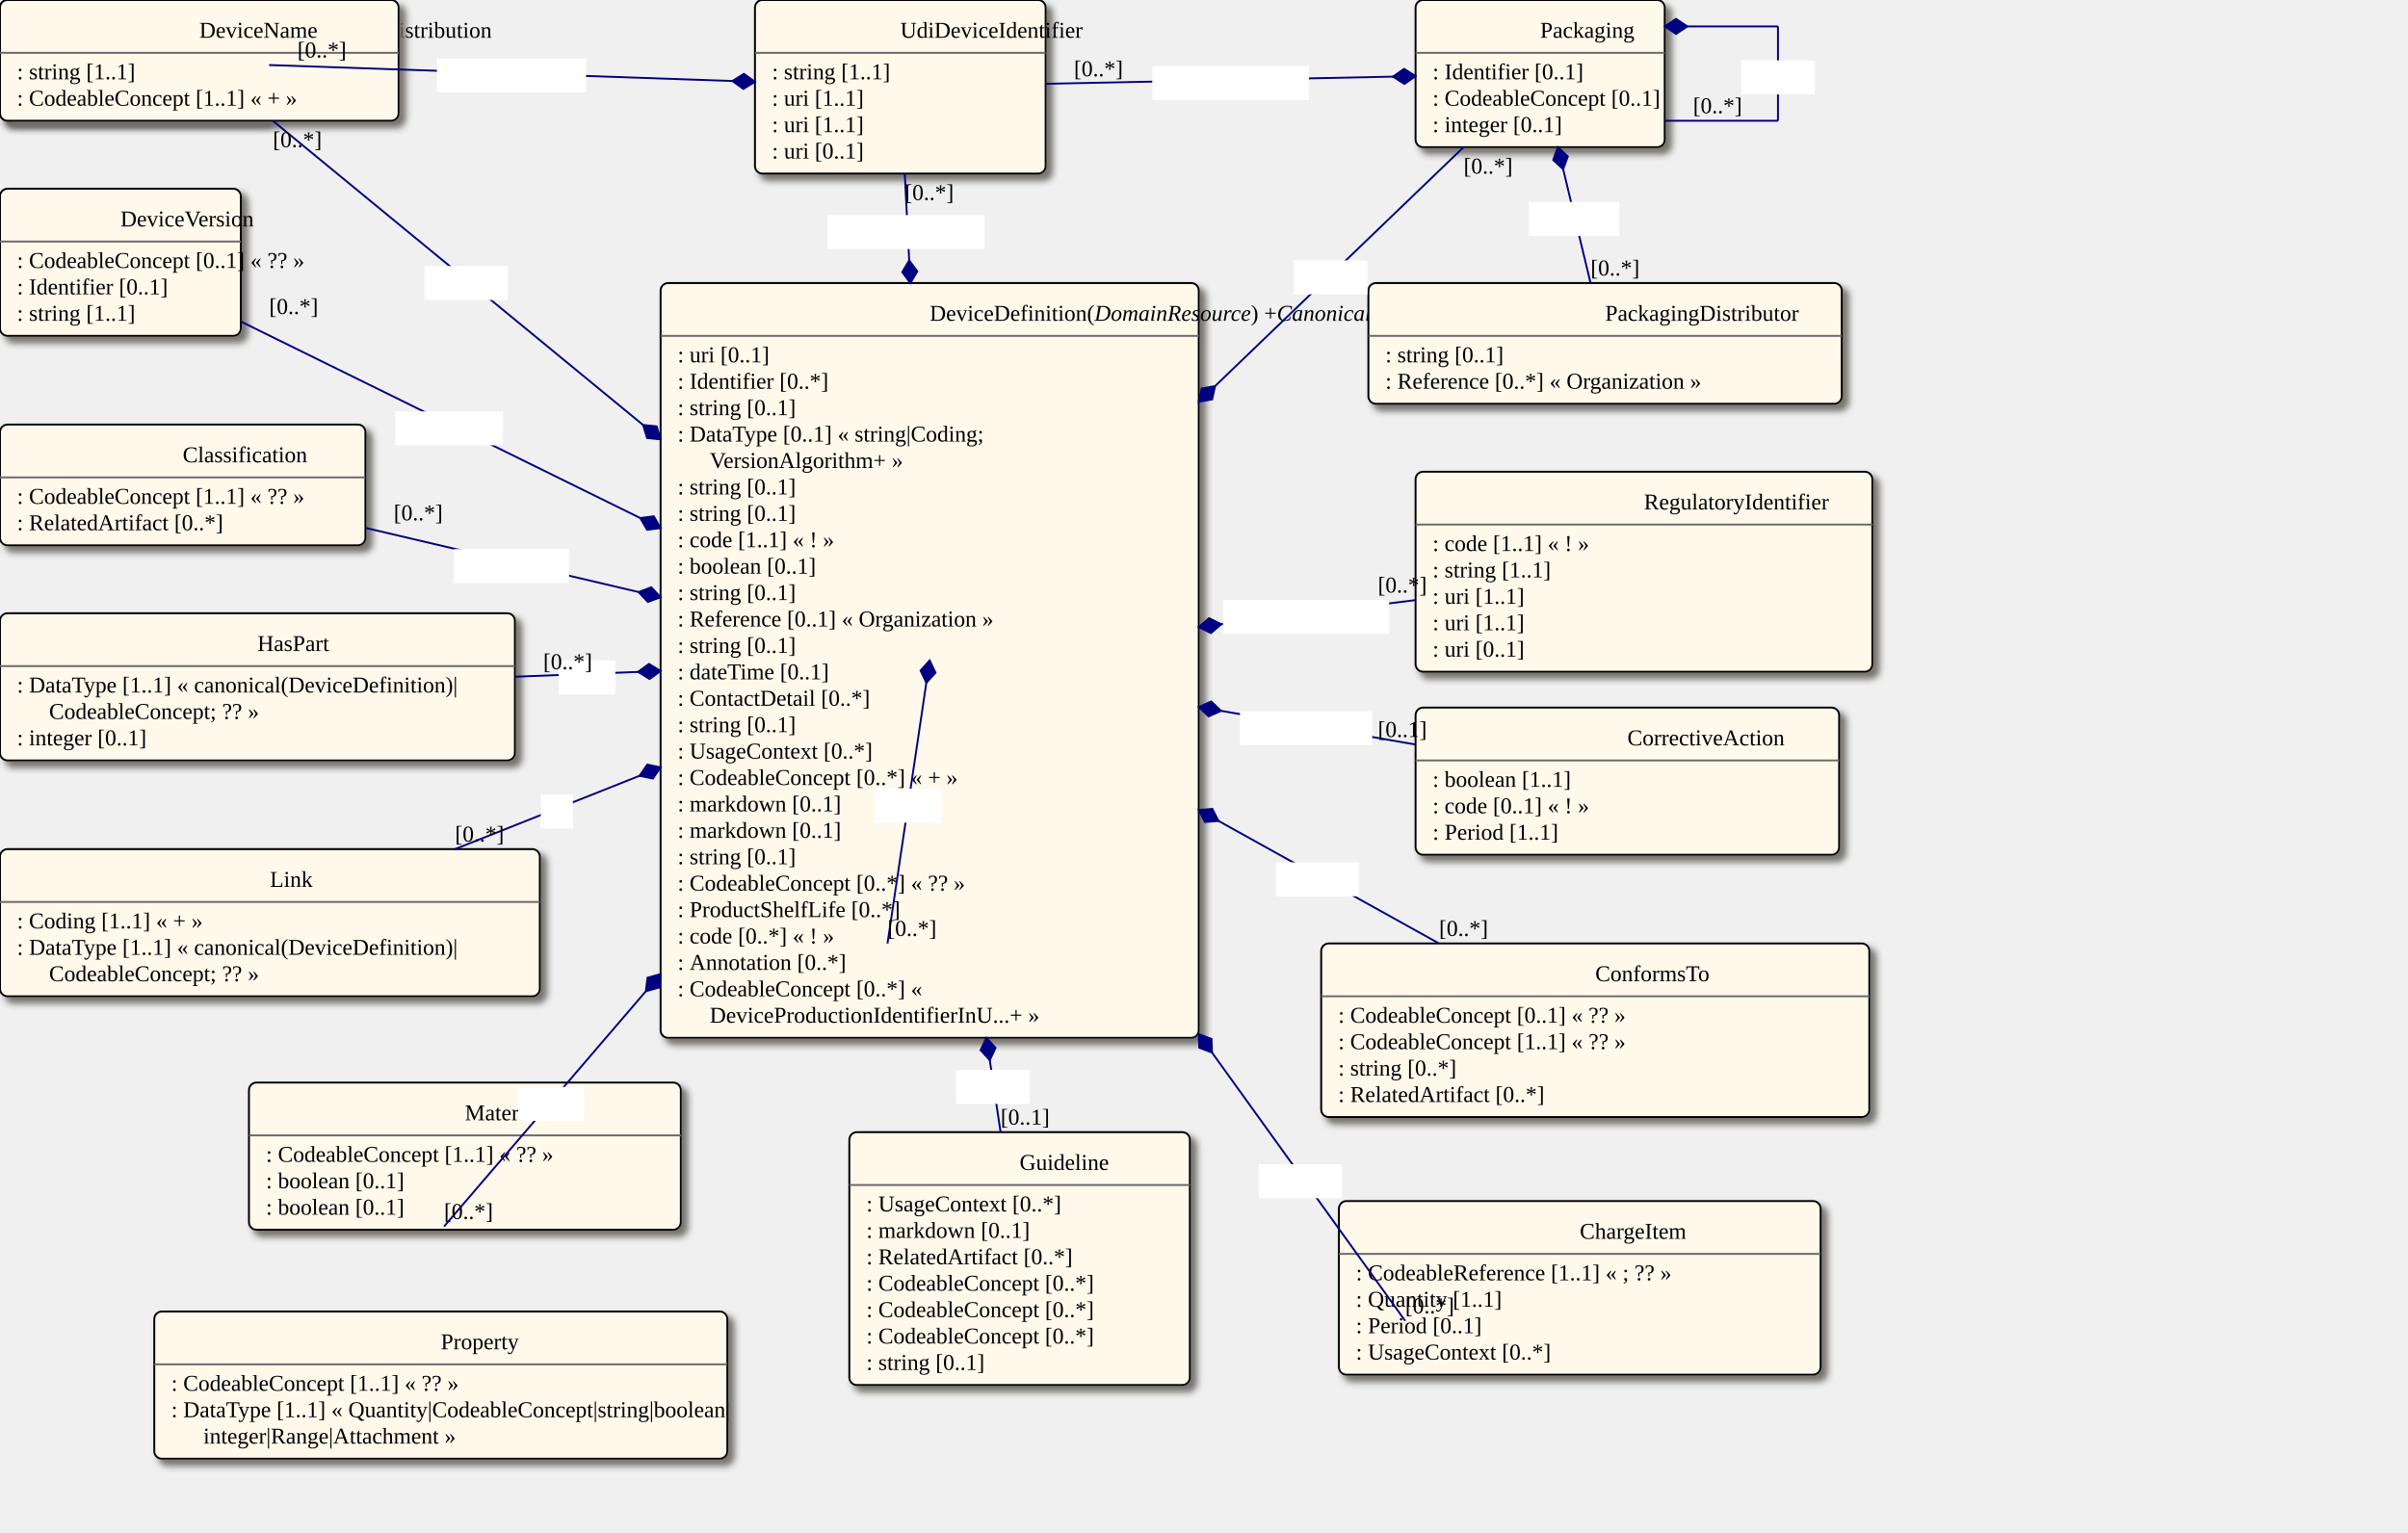
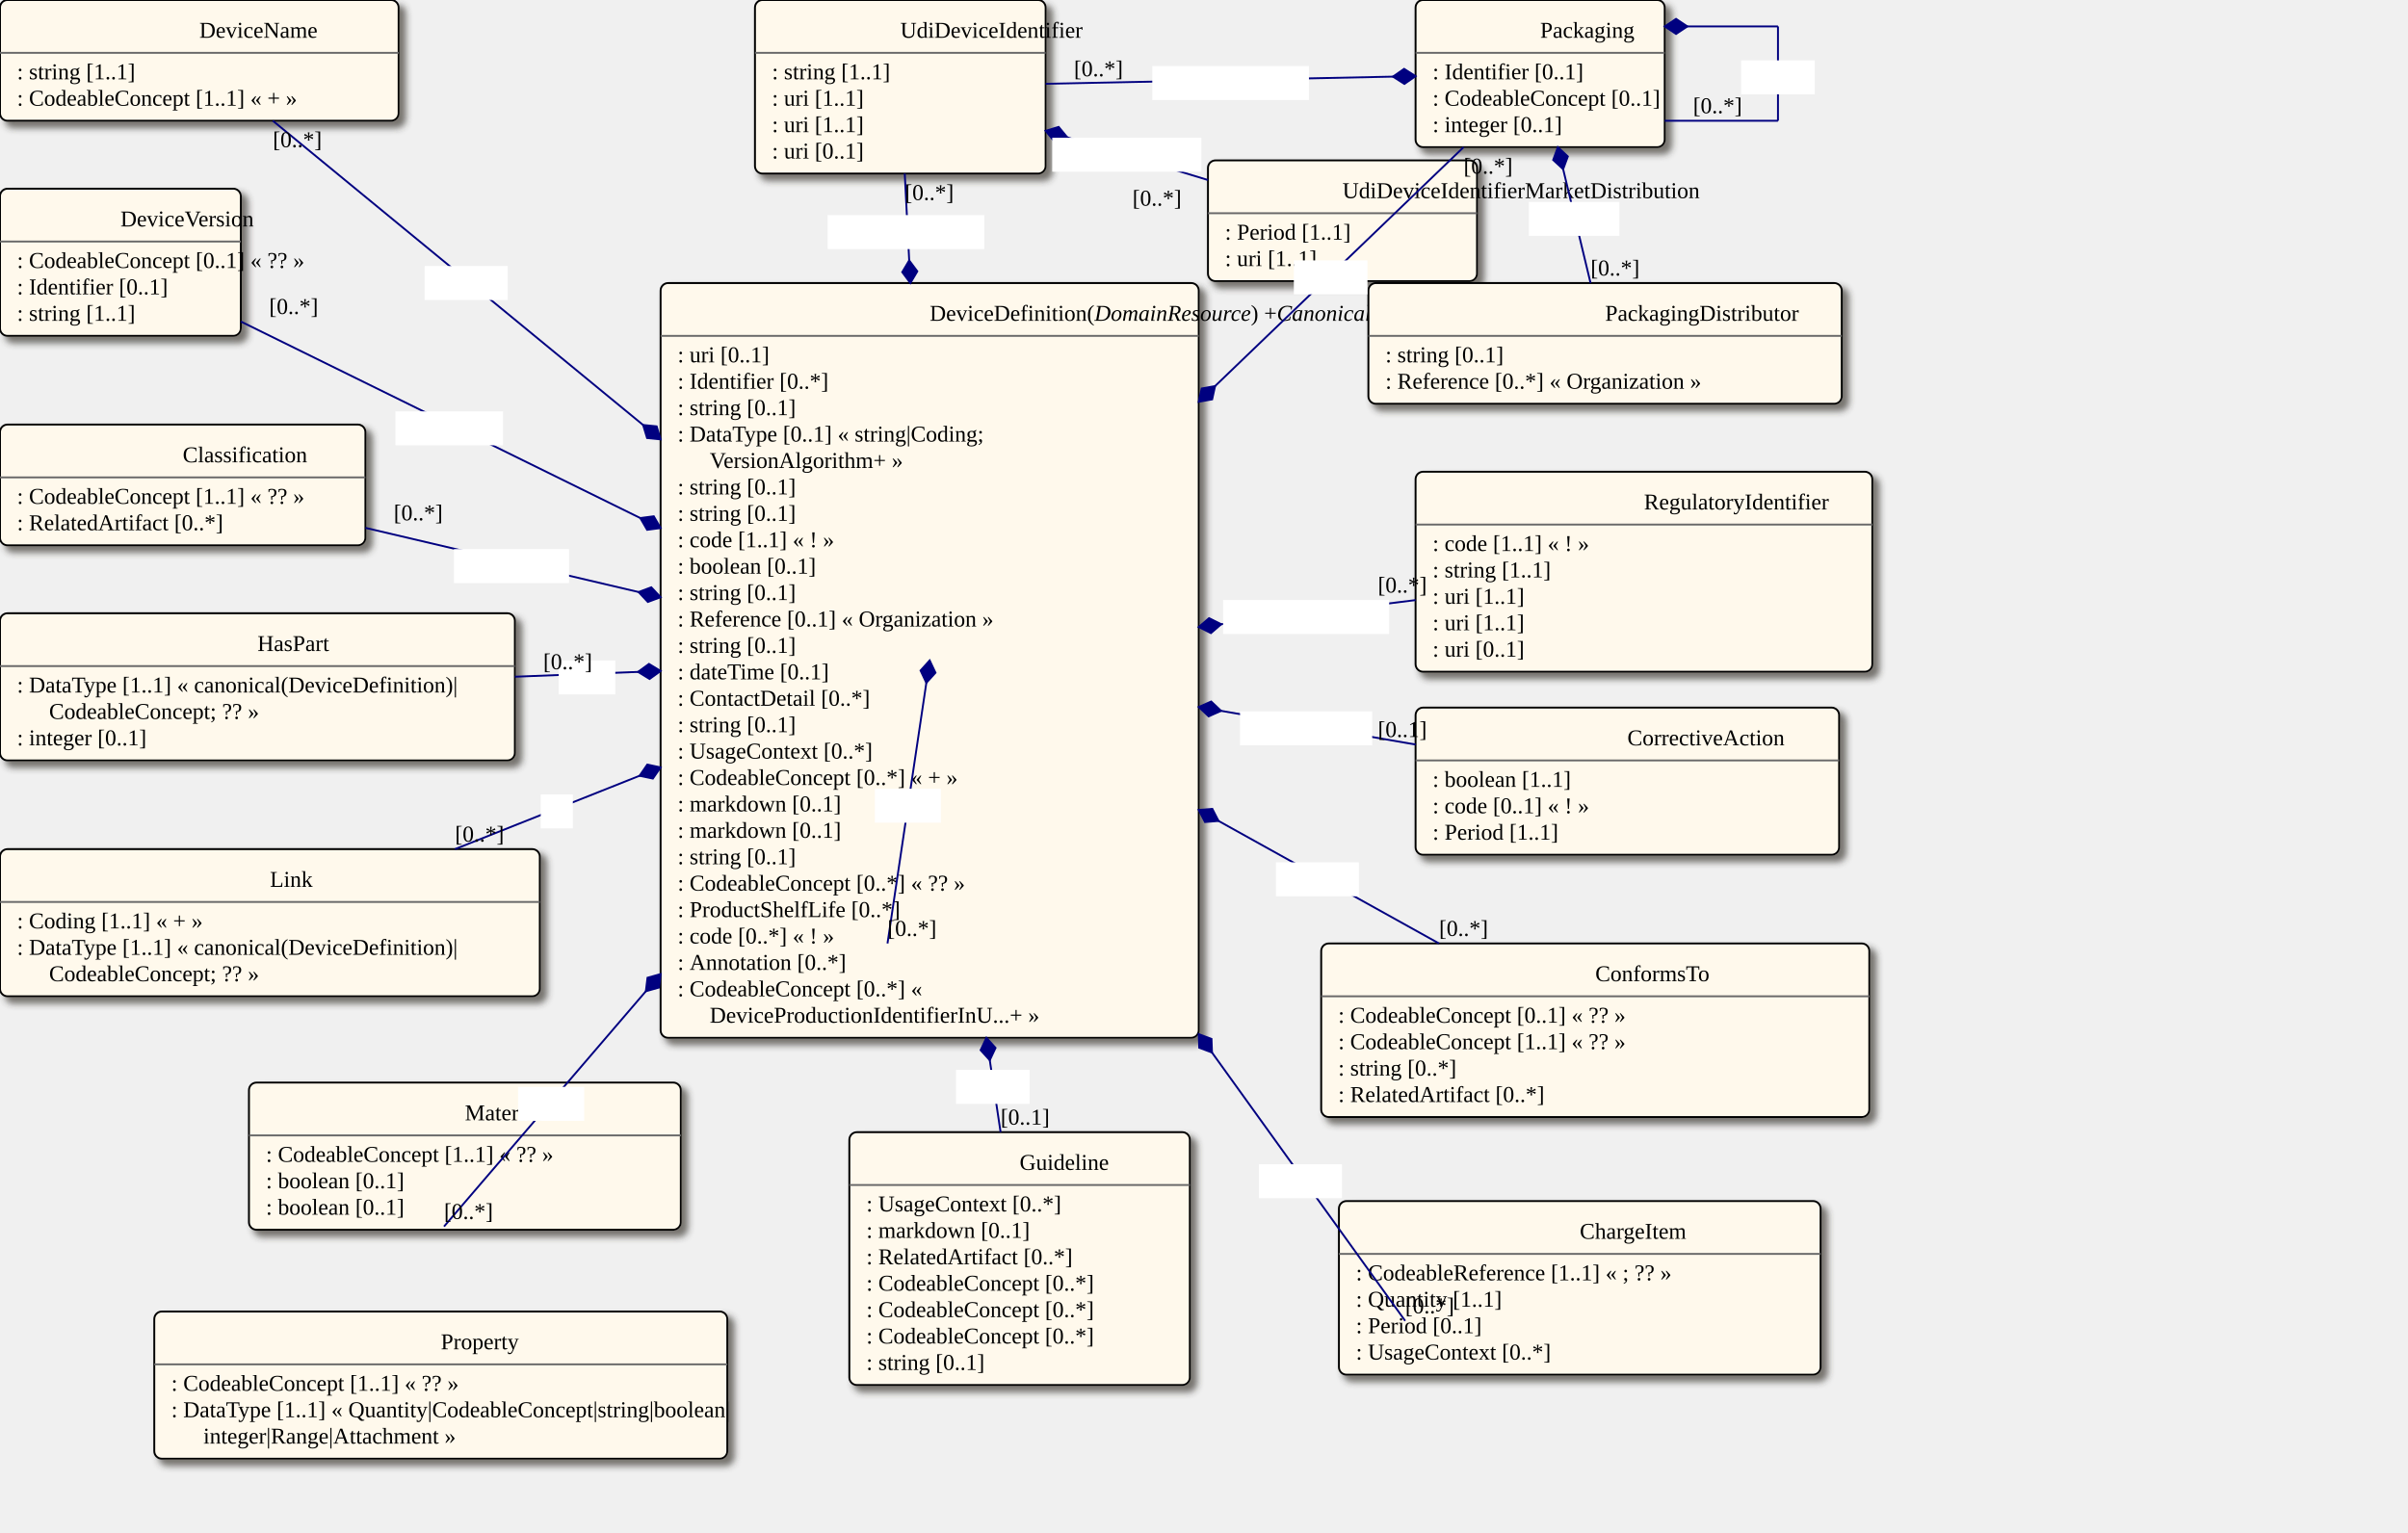
<svg xmlns="http://www.w3.org/2000/svg" xmlns:xlink="http://www.w3.org/1999/xlink" id="n1293" version="1.1" width="1275.8" height="812.0">
  <defs id="defs34989">
    <filter id="shadow1" x="-0.042" y="-0.083" width="1.107" height="1.212">
      <feOffset result="offOut" in="SourceGraphic" dx="3" dy="3" id="feOffset34980" />
      <feColorMatrix result="matrixOut" in="offOut" type="matrix" values="0.2 0 0 0 0 0 0.2 0 0 0 0 0 0.2 0 0 0 0 0 1 0" id="feColorMatrix34982" />
      <feGaussianBlur result="blurOut" in="matrixOut" stdDeviation="2" id="feGaussianBlur34984" />
      <feBlend in="SourceGraphic" in2="blurOut" mode="normal" id="feBlend34986" />
    </filter>
  </defs>
  <g id="n1294">
    <rect id="DeviceDefinition" x="350.0" y="150.0" rx="4" ry="4" width="285.12" height="400.0" filter="url(#shadow1)" style="fill:#fff9ec;stroke:black;stroke-width:1" />
    <line id="n1295" x1="350.0" y1="178.0" x2="635.12" y2="178.0" style="stroke:dimgrey;stroke-width:1" />
    <text id="n1296" x="492.56" y="170.0" fill="black" class="diagram-class-title  diagram-class-resource">DeviceDefinition<tspan class="diagram-class-title-link" id="tspan34995"> (<a id="n1297" xlink:href="domainresource.html#DomainResource" class="diagram-class-reference" style="font-style: italic">DomainResource</a>) +<a id="n1298" xlink:href="canonicalresource.html#CanonicalResource" class="diagram-class-reference" style="font-style: italic">CanonicalResource</a>
      </tspan>
    </text>
    <text id="n1299" x="356.0" y="192.0" fill="black" class="diagram-class-detail">
      <a id="n1300" xlink:href="devicedefinition-definitions.html#DeviceDefinition.url" /> : <a id="n1301" xlink:href="datatypes.html#uri">uri</a> [0..1]</text>
    <text id="n1305" x="356.0" y="206.0" fill="black" class="diagram-class-detail">
      <a id="n1306" xlink:href="devicedefinition-definitions.html#DeviceDefinition.identifier" /> : <a id="n1307" xlink:href="datatypes.html#Identifier">Identifier</a> [0..*]</text>
    <text id="n1311" x="356.0" y="220.0" fill="black" class="diagram-class-detail">
      <a id="n1312" xlink:href="devicedefinition-definitions.html#DeviceDefinition.version" /> : <a id="n1313" xlink:href="datatypes.html#string">string</a> [0..1]</text>
    <text id="n1317" x="356.0" y="234.0" fill="black" class="diagram-class-detail">
      <a id="n1318" xlink:href="devicedefinition-definitions.html#DeviceDefinition.versionAlgorithm_x_" /> : <a id="n1319" xlink:href="types.html#DataType">DataType</a> [0..1] « <a id="n1320" xlink:href="datatypes.html#string">string</a>|<a id="n1321" xlink:href="datatypes.html#Coding">Coding</a>; <a id="n1322" xlink:href="valueset-version-algorithm.html" />
    </text>
    <text id="n1324" x="376.0" y="248.0" fill="black" class="diagram-class-detail">
      <a id="n1325" xlink:href="valueset-version-algorithm.html">VersionAlgorithm</a>+ »</text>
    <text id="n1335" x="356.0" y="262.0" fill="black" class="diagram-class-detail">
      <a id="n1336" xlink:href="devicedefinition-definitions.html#DeviceDefinition.name" /> : <a id="n1337" xlink:href="datatypes.html#string">string</a> [0..1]</text>
    <text id="n1341" x="356.0" y="276.0" fill="black" class="diagram-class-detail">
      <a id="n1342" xlink:href="devicedefinition-definitions.html#DeviceDefinition.title" /> : <a id="n1343" xlink:href="datatypes.html#string">string</a> [0..1]</text>
    <text id="n1347" x="356.0" y="290.0" fill="black" class="diagram-class-detail">
      <a id="n1348" xlink:href="devicedefinition-definitions.html#DeviceDefinition.status" /> : <a id="n1349" xlink:href="datatypes.html#code">code</a> [1..1] « <a id="n1350" xlink:href="valueset-publication-status.html" />! »</text>
    <text id="n1357" x="356.0" y="304.0" fill="black" class="diagram-class-detail">
      <a id="n1358" xlink:href="devicedefinition-definitions.html#DeviceDefinition.experimental" /> : <a id="n1359" xlink:href="datatypes.html#boolean">boolean</a> [0..1]</text>
    <text id="n1363" x="356.0" y="318.0" fill="black" class="diagram-class-detail">
      <a id="n1364" xlink:href="devicedefinition-definitions.html#DeviceDefinition.partNumber" /> : <a id="n1365" xlink:href="datatypes.html#string">string</a> [0..1]</text>
    <text id="n1369" x="356.0" y="332.0" fill="black" class="diagram-class-detail">
      <a id="n1370" xlink:href="devicedefinition-definitions.html#DeviceDefinition.manufacturer" /> : <a id="n1371" xlink:href="references.html#Reference">Reference</a> [0..1] « <a id="n1372" xlink:href="organization.html#Organization">Organization</a> »</text>
    <text id="n1377" x="356.0" y="346.0" fill="black" class="diagram-class-detail">
      <a id="n1378" xlink:href="devicedefinition-definitions.html#DeviceDefinition.modelNumber" /> : <a id="n1379" xlink:href="datatypes.html#string">string</a> [0..1]</text>
    <text id="n1383" x="356.0" y="360.0" fill="black" class="diagram-class-detail">
      <a id="n1384" xlink:href="devicedefinition-definitions.html#DeviceDefinition.date" /> : <a id="n1385" xlink:href="datatypes.html#dateTime">dateTime</a> [0..1]</text>
    <text id="n1389" x="356.0" y="374.0" fill="black" class="diagram-class-detail">
      <a id="n1390" xlink:href="devicedefinition-definitions.html#DeviceDefinition.contact" /> : <a id="n1391" xlink:href="metadatatypes.html#ContactDetail">ContactDetail</a> [0..*]</text>
    <text id="n1395" x="356.0" y="388.0" fill="black" class="diagram-class-detail">
      <a id="n1396" xlink:href="devicedefinition-definitions.html#DeviceDefinition.publisher" /> : <a id="n1397" xlink:href="datatypes.html#string">string</a> [0..1]</text>
    <text id="n1401" x="356.0" y="402.0" fill="black" class="diagram-class-detail">
      <a id="n1402" xlink:href="devicedefinition-definitions.html#DeviceDefinition.useContext" /> : <a id="n1403" xlink:href="metadatatypes.html#UsageContext">UsageContext</a> [0..*]</text>
    <text id="n1407" x="356.0" y="416.0" fill="black" class="diagram-class-detail">
      <a id="n1408" xlink:href="devicedefinition-definitions.html#DeviceDefinition.jurisdiction" /> : <a id="n1409" xlink:href="datatypes.html#CodeableConcept">CodeableConcept</a> [0..*] « <a id="n1410" xlink:href="http://terminology.hl7.org/6.5.0/ValueSet-jurisdiction.html" />+ »</text>
    <text id="n1417" x="356.0" y="430.0" fill="black" class="diagram-class-detail">
      <a id="n1418" xlink:href="devicedefinition-definitions.html#DeviceDefinition.purpose" /> : <a id="n1419" xlink:href="datatypes.html#markdown">markdown</a> [0..1]</text>
    <text id="n1423" x="356.0" y="444.0" fill="black" class="diagram-class-detail">
      <a id="n1424" xlink:href="devicedefinition-definitions.html#DeviceDefinition.copyright" /> : <a id="n1425" xlink:href="datatypes.html#markdown">markdown</a> [0..1]</text>
    <text id="n1429" x="356.0" y="458.0" fill="black" class="diagram-class-detail">
      <a id="n1430" xlink:href="devicedefinition-definitions.html#DeviceDefinition.copyrightLabel" /> : <a id="n1431" xlink:href="datatypes.html#string">string</a> [0..1]</text>
    <text id="n1435" x="356.0" y="472.0" fill="black" class="diagram-class-detail">
      <a id="n1436" xlink:href="devicedefinition-definitions.html#DeviceDefinition.safety" /> : <a id="n1437" xlink:href="datatypes.html#CodeableConcept">CodeableConcept</a> [0..*] « <a id="n1438" xlink:href="valueset-device-safety.html" />?? »</text>
    <text id="n1445" x="356.0" y="486.0" fill="black" class="diagram-class-detail">
      <a id="n1446" xlink:href="devicedefinition-definitions.html#DeviceDefinition.shelfLifeStorage" /> : <a id="n1447" xlink:href="productshelflife.html#ProductShelfLife">ProductShelfLife</a> [0..*]</text>
    <text id="n1451" x="356.0" y="500.0" fill="black" class="diagram-class-detail">
      <a id="n1452" xlink:href="devicedefinition-definitions.html#DeviceDefinition.outputLanguage" /> : <a id="n1453" xlink:href="datatypes.html#code">code</a> [0..*] « <a id="n1454" xlink:href="valueset-all-languages.html" />! »</text>
    <text id="n1461" x="356.0" y="514.0" fill="black" class="diagram-class-detail">
      <a id="n1462" xlink:href="devicedefinition-definitions.html#DeviceDefinition.note" /> : <a id="n1463" xlink:href="datatypes.html#Annotation">Annotation</a> [0..*]</text>
    <text id="n1467" x="356.0" y="528.0" fill="black" class="diagram-class-detail">
      <a id="n1468" xlink:href="devicedefinition-definitions.html#DeviceDefinition.productionIdentifierInUDI" /> : <a id="n1469" xlink:href="datatypes.html#CodeableConcept">CodeableConcept</a> [0..*] « <a id="n1470" xlink:href="valueset-device-productidentifierinudi.html" />
    </text>
    <text id="n1472" x="376.0" y="542.0" fill="black" class="diagram-class-detail">
      <a id="n1473" xlink:href="valueset-device-productidentifierinudi.html">DeviceProductionIdentifierInU...</a>+ »</text>
  </g>
  <g id="n1481">
    <rect id="DeviceDefinition.udiDeviceIdentifier" x="400.0" y="0.0" rx="4" ry="4" width="154.0" height="92.0" filter="url(#shadow1)" style="fill:#fff9ec;stroke:black;stroke-width:1" />
    <line id="n1482" x1="400.0" y1="28.0" x2="554.0" y2="28.0" style="stroke:dimgrey;stroke-width:1" />
    <text id="n1483" x="477.0" y="20.0" fill="black" class="diagram-class-title">UdiDeviceIdentifier</text>
    <text id="n1484" x="406.0" y="42.0" fill="black" class="diagram-class-detail">
      <a id="n1485" xlink:href="devicedefinition-definitions.html#DeviceDefinition.udiDeviceIdentifier.deviceIdentifier" /> : <a id="n1486" xlink:href="datatypes.html#string">string</a> [1..1]</text>
    <text id="n1490" x="406.0" y="56.0" fill="black" class="diagram-class-detail">
      <a id="n1491" xlink:href="devicedefinition-definitions.html#DeviceDefinition.udiDeviceIdentifier.issuer" /> : <a id="n1492" xlink:href="datatypes.html#uri">uri</a> [1..1]</text>
    <text id="n1496" x="406.0" y="70.0" fill="black" class="diagram-class-detail">
      <a id="n1497" xlink:href="devicedefinition-definitions.html#DeviceDefinition.udiDeviceIdentifier.jurisdiction" /> : <a id="n1498" xlink:href="datatypes.html#uri">uri</a> [1..1]</text>
    <text id="n1502" x="406.0" y="84.0" fill="black" class="diagram-class-detail">
      <a id="n1503" xlink:href="devicedefinition-definitions.html#DeviceDefinition.udiDeviceIdentifier.deviceIdentifierSystem" /> : <a id="n1504" xlink:href="datatypes.html#uri">uri</a> [0..1]</text>
  </g>
  <g id="n1508">
-     <rect id="DeviceDefinition.udiDeviceIdentifier.marketDistribution" x="0.0" y="0.0" rx="4" ry="4" width="142.56" height="64.0" filter="url(#shadow1)" style="fill:#fff9ec;stroke:black;stroke-width:1" />
-     <line id="n1509" x1="0.0" y1="28.0" x2="142.56" y2="28.0" style="stroke:dimgrey;stroke-width:1" />
-     <text id="n1510" x="71.28" y="20.0" fill="black" class="diagram-class-title">UdiDeviceIdentifierMarketDistribution</text>
-     <text id="n1511" x="6.0" y="42.0" fill="black" class="diagram-class-detail">
+     <rect id="DeviceDefinition.udiDeviceIdentifier.marketDistribution" x="640.0" y="85.0" rx="4" ry="4" width="142.56" height="64.0" filter="url(#shadow1)" style="fill:#fff9ec;stroke:black;stroke-width:1" />
+     <line id="n1509" x1="640.0" y1="113.0" x2="782.56" y2="113.0" style="stroke:dimgrey;stroke-width:1" />
+     <text id="n1510" x="711.28" y="105.0" fill="black" class="diagram-class-title">UdiDeviceIdentifierMarketDistribution</text>
+     <text id="n1511" x="646.0" y="127.0" fill="black" class="diagram-class-detail">
      <a id="n1512" xlink:href="devicedefinition-definitions.html#DeviceDefinition.udiDeviceIdentifier.marketDistribution.marketPeriod" /> : <a id="n1513" xlink:href="datatypes.html#Period">Period</a> [1..1]</text>
-     <text id="n1517" x="6.0" y="56.0" fill="black" class="diagram-class-detail">
+     <text id="n1517" x="646.0" y="141.0" fill="black" class="diagram-class-detail">
      <a id="n1518" xlink:href="devicedefinition-definitions.html#DeviceDefinition.udiDeviceIdentifier.marketDistribution.subJurisdiction" /> : <a id="n1519" xlink:href="datatypes.html#uri">uri</a> [1..1]</text>
  </g>
  <g id="n1523">
    <rect id="DeviceDefinition.regulatoryIdentifier" x="750.0" y="250.0" rx="4" ry="4" width="242" height="106.0" filter="url(#shadow1)" style="fill:#fff9ec;stroke:black;stroke-width:1" />
    <line id="n1524" x1="750.0" y1="278.0" x2="992.0" y2="278.0" style="stroke:dimgrey;stroke-width:1" />
    <text id="n1525" x="871.0" y="270.0" fill="black" class="diagram-class-title">RegulatoryIdentifier</text>
    <text id="n1526" x="756.0" y="292.0" fill="black" class="diagram-class-detail">
      <a id="n1527" xlink:href="devicedefinition-definitions.html#DeviceDefinition.regulatoryIdentifier.type" /> : <a id="n1528" xlink:href="datatypes.html#code">code</a> [1..1] « <a id="n1529" xlink:href="valueset-devicedefinition-regulatory-identifier-type.html" />! »</text>
    <text id="n1536" x="756.0" y="306.0" fill="black" class="diagram-class-detail">
      <a id="n1537" xlink:href="devicedefinition-definitions.html#DeviceDefinition.regulatoryIdentifier.identifier" /> : <a id="n1538" xlink:href="datatypes.html#string">string</a> [1..1]</text>
    <text id="n1542" x="756.0" y="320.0" fill="black" class="diagram-class-detail">
      <a id="n1543" xlink:href="devicedefinition-definitions.html#DeviceDefinition.regulatoryIdentifier.issuer" /> : <a id="n1544" xlink:href="datatypes.html#uri">uri</a> [1..1]</text>
    <text id="n1548" x="756.0" y="334.0" fill="black" class="diagram-class-detail">
      <a id="n1549" xlink:href="devicedefinition-definitions.html#DeviceDefinition.regulatoryIdentifier.jurisdiction" /> : <a id="n1550" xlink:href="datatypes.html#uri">uri</a> [1..1]</text>
    <text id="n1554" x="756.0" y="348.0" fill="black" class="diagram-class-detail">
      <a id="n1555" xlink:href="devicedefinition-definitions.html#DeviceDefinition.regulatoryIdentifier.identifierSystem" /> : <a id="n1556" xlink:href="datatypes.html#uri">uri</a> [0..1]</text>
  </g>
  <g id="n1560">
    <rect id="DeviceDefinition.deviceName" x="0.0" y="0.0" rx="4" ry="4" width="211.2" height="64.0" filter="url(#shadow1)" style="fill:#fff9ec;stroke:black;stroke-width:1" />
    <line id="n1561" x1="0.0" y1="28.0" x2="211.2" y2="28.0" style="stroke:dimgrey;stroke-width:1" />
    <text id="n1562" x="105.6" y="20.0" fill="black" class="diagram-class-title">DeviceName</text>
    <text id="n1563" x="6.0" y="42.0" fill="black" class="diagram-class-detail">
      <a id="n1564" xlink:href="devicedefinition-definitions.html#DeviceDefinition.deviceName.name" /> : <a id="n1565" xlink:href="datatypes.html#string">string</a> [1..1]</text>
    <text id="n1569" x="6.0" y="56.0" fill="black" class="diagram-class-detail">
      <a id="n1570" xlink:href="devicedefinition-definitions.html#DeviceDefinition.deviceName.type" /> : <a id="n1571" xlink:href="datatypes.html#CodeableConcept">CodeableConcept</a> [1..1] « <a id="n1572" xlink:href="valueset-device-nametype.html" />+ »</text>
  </g>
  <g id="n1579">
    <rect id="DeviceDefinition.classification" x="0.0" y="225.0" rx="4" ry="4" width="193.6" height="64.0" filter="url(#shadow1)" style="fill:#fff9ec;stroke:black;stroke-width:1" />
    <line id="n1580" x1="0.0" y1="253.0" x2="193.6" y2="253.0" style="stroke:dimgrey;stroke-width:1" />
    <text id="n1581" x="96.8" y="245.0" fill="black" class="diagram-class-title">Classification</text>
    <text id="n1582" x="6.0" y="267.0" fill="black" class="diagram-class-detail">
      <a id="n1583" xlink:href="devicedefinition-definitions.html#DeviceDefinition.classification.type" /> : <a id="n1584" xlink:href="datatypes.html#CodeableConcept">CodeableConcept</a> [1..1] « <a id="n1585" xlink:href="valueset-device-type.html" />?? »</text>
    <text id="n1592" x="6.0" y="281.0" fill="black" class="diagram-class-detail">
      <a id="n1593" xlink:href="devicedefinition-definitions.html#DeviceDefinition.classification.justification" /> : <a id="n1594" xlink:href="metadatatypes.html#RelatedArtifact">RelatedArtifact</a> [0..*]</text>
  </g>
  <g id="n1598">
    <rect id="DeviceDefinition.conformsTo" x="700.0" y="500.0" rx="4" ry="4" width="290.4" height="92.0" filter="url(#shadow1)" style="fill:#fff9ec;stroke:black;stroke-width:1" />
    <line id="n1599" x1="700.0" y1="528.0" x2="990.4" y2="528.0" style="stroke:dimgrey;stroke-width:1" />
    <text id="n1600" x="845.2" y="520.0" fill="black" class="diagram-class-title">ConformsTo</text>
    <text id="n1601" x="706.0" y="542.0" fill="black" class="diagram-class-detail">
      <a id="n1602" xlink:href="devicedefinition-definitions.html#DeviceDefinition.conformsTo.category" /> : <a id="n1603" xlink:href="datatypes.html#CodeableConcept">CodeableConcept</a> [0..1] « <a id="n1604" xlink:href="valueset-device-specification-category.html" />?? »</text>
    <text id="n1611" x="706.0" y="556.0" fill="black" class="diagram-class-detail">
      <a id="n1612" xlink:href="devicedefinition-definitions.html#DeviceDefinition.conformsTo.specification" /> : <a id="n1613" xlink:href="datatypes.html#CodeableConcept">CodeableConcept</a> [1..1] « <a id="n1614" xlink:href="valueset-device-specification-type.html" />?? »</text>
    <text id="n1621" x="706.0" y="570.0" fill="black" class="diagram-class-detail">
      <a id="n1622" xlink:href="devicedefinition-definitions.html#DeviceDefinition.conformsTo.version" /> : <a id="n1623" xlink:href="datatypes.html#string">string</a> [0..*]</text>
    <text id="n1627" x="706.0" y="584.0" fill="black" class="diagram-class-detail">
      <a id="n1628" xlink:href="devicedefinition-definitions.html#DeviceDefinition.conformsTo.source" /> : <a id="n1629" xlink:href="metadatatypes.html#RelatedArtifact">RelatedArtifact</a> [0..*]</text>
  </g>
  <g id="n1633">
    <rect id="DeviceDefinition.hasPart" x="0.0" y="325.0" rx="4" ry="4" width="272.8" height="78.0" filter="url(#shadow1)" style="fill:#fff9ec;stroke:black;stroke-width:1" />
    <line id="n1634" x1="0.0" y1="353.0" x2="272.8" y2="353.0" style="stroke:dimgrey;stroke-width:1" />
    <text id="n1635" x="136.4" y="345.0" fill="black" class="diagram-class-title">HasPart</text>
    <text id="n1636" x="6.0" y="367.0" fill="black" class="diagram-class-detail">
      <a id="n1637" xlink:href="devicedefinition-definitions.html#DeviceDefinition.hasPart.definition_x_" /> : <a id="n1638" xlink:href="types.html#DataType">DataType</a> [1..1] « <a id="n1639" xlink:href="datatypes.html#canonical">canonical</a>(<a id="n1640" xlink:href="devicedefinition.html#DeviceDefinition">DeviceDefinition</a>)|</text>
    <text id="n1641" x="26.0" y="381.0" fill="black" class="diagram-class-detail">
      <a id="n1642" xlink:href="datatypes.html#CodeableConcept">CodeableConcept</a>; <a id="n1643" xlink:href="valueset-device-type.html" />?? »</text>
    <text id="n1654" x="6.0" y="395.0" fill="black" class="diagram-class-detail">
      <a id="n1655" xlink:href="devicedefinition-definitions.html#DeviceDefinition.hasPart.count" /> : <a id="n1656" xlink:href="datatypes.html#integer">integer</a> [0..1]</text>
  </g>
  <g id="n1660">
    <rect id="DeviceDefinition.packaging" x="750.0" y="0.0" rx="4" ry="4" width="132.0" height="78.0" filter="url(#shadow1)" style="fill:#fff9ec;stroke:black;stroke-width:1" />
    <line id="n1661" x1="750.0" y1="28.0" x2="882.0" y2="28.0" style="stroke:dimgrey;stroke-width:1" />
    <text id="n1662" x="816.0" y="20.0" fill="black" class="diagram-class-title">Packaging</text>
    <text id="n1663" x="756.0" y="42.0" fill="black" class="diagram-class-detail">
      <a id="n1664" xlink:href="devicedefinition-definitions.html#DeviceDefinition.packaging.identifier" /> : <a id="n1665" xlink:href="datatypes.html#Identifier">Identifier</a> [0..1]</text>
    <text id="n1669" x="756.0" y="56.0" fill="black" class="diagram-class-detail">
      <a id="n1670" xlink:href="devicedefinition-definitions.html#DeviceDefinition.packaging.type" /> : <a id="n1671" xlink:href="datatypes.html#CodeableConcept">CodeableConcept</a> [0..1]</text>
    <text id="n1675" x="756.0" y="70.0" fill="black" class="diagram-class-detail">
      <a id="n1676" xlink:href="devicedefinition-definitions.html#DeviceDefinition.packaging.count" /> : <a id="n1677" xlink:href="datatypes.html#integer">integer</a> [0..1]</text>
  </g>
  <g id="n1681">
    <rect id="DeviceDefinition.packaging.distributor" x="725.0" y="150.0" rx="4" ry="4" width="250.8" height="64.0" filter="url(#shadow1)" style="fill:#fff9ec;stroke:black;stroke-width:1" />
    <line id="n1682" x1="725.0" y1="178.0" x2="975.8" y2="178.0" style="stroke:dimgrey;stroke-width:1" />
    <text id="n1683" x="850.4" y="170.0" fill="black" class="diagram-class-title">PackagingDistributor</text>
    <text id="n1684" x="731.0" y="192.0" fill="black" class="diagram-class-detail">
      <a id="n1685" xlink:href="devicedefinition-definitions.html#DeviceDefinition.packaging.distributor.name" /> : <a id="n1686" xlink:href="datatypes.html#string">string</a> [0..1]</text>
    <text id="n1690" x="731.0" y="206.0" fill="black" class="diagram-class-detail">
      <a id="n1691" xlink:href="devicedefinition-definitions.html#DeviceDefinition.packaging.distributor.organizationReference" /> : <a id="n1692" xlink:href="references.html#Reference">Reference</a> [0..*] « <a id="n1693" xlink:href="organization.html#Organization">Organization</a> »</text>
  </g>
  <g id="n1698">
    <rect id="DeviceDefinition.deviceVersion" x="0.0" y="100.0" rx="4" ry="4" width="127.6" height="78.0" filter="url(#shadow1)" style="fill:#fff9ec;stroke:black;stroke-width:1" />
    <line id="n1699" x1="0.0" y1="128.0" x2="127.6" y2="128.0" style="stroke:dimgrey;stroke-width:1" />
    <text id="n1700" x="63.8" y="120.0" fill="black" class="diagram-class-title">DeviceVersion</text>
    <text id="n1701" x="6.0" y="142.0" fill="black" class="diagram-class-detail">
      <a id="n1702" xlink:href="devicedefinition-definitions.html#DeviceDefinition.deviceVersion.type" /> : <a id="n1703" xlink:href="datatypes.html#CodeableConcept">CodeableConcept</a> [0..1] « <a id="n1704" xlink:href="valueset-device-versiontype.html" />?? »</text>
    <text id="n1707" x="6.0" y="156.0" fill="black" class="diagram-class-detail">
      <a id="n1708" xlink:href="devicedefinition-definitions.html#DeviceDefinition.deviceVersion.component" /> : <a id="n1709" xlink:href="datatypes.html#Identifier">Identifier</a> [0..1]</text>
    <text id="n1713" x="6.0" y="170.0" fill="black" class="diagram-class-detail">
      <a id="n1714" xlink:href="devicedefinition-definitions.html#DeviceDefinition.deviceVersion.value" /> : <a id="n1715" xlink:href="datatypes.html#string">string</a> [1..1]</text>
  </g>
  <g id="n1719" transform="translate(31.74141,45.05233)">
    <rect id="DeviceDefinition.property" x="50" y="650" rx="4" ry="4" width="303.6" height="78" filter="url(#shadow1)" style="fill:#fff9ec;stroke:#000000;stroke-width:1" />
    <line id="n1720" x1="50" y1="678" x2="353.6" y2="678" style="stroke:#696969;stroke-width:1" />
    <text id="n1721" x="201.8" y="670" fill="#000000" class="diagram-class-title">Property</text>
    <text id="n1722" x="56" y="692" fill="#000000" class="diagram-class-detail">
      <a id="n1723" xlink:href="devicedefinition-definitions.html#DeviceDefinition.property.type" /> : <a id="n1724" xlink:href="datatypes.html#CodeableConcept">CodeableConcept</a> [1..1] « <a id="n1725" xlink:href="valueset-device-property-type.html" />?? »</text>
    <text id="n1732" x="56" y="706" fill="#000000" class="diagram-class-detail">
      <a id="n1733" xlink:href="devicedefinition-definitions.html#DeviceDefinition.property.value_x_" /> : <a id="n1734" xlink:href="types.html#DataType">DataType</a> [1..1] « <a id="n1735" xlink:href="datatypes.html#Quantity">Quantity</a>|<a id="n1736" xlink:href="datatypes.html#CodeableConcept">CodeableConcept</a>|<a id="n1737" xlink:href="datatypes.html#string">string</a>|<a id="n1738" xlink:href="datatypes.html#boolean">boolean</a>|</text>
    <text id="n1739" x="76" y="720" fill="#000000" class="diagram-class-detail">
      <a id="n1740" xlink:href="datatypes.html#integer">integer</a>|<a id="n1741" xlink:href="datatypes.html#Range">Range</a>|<a id="n1742" xlink:href="datatypes.html#Attachment">Attachment</a> »</text>
  </g>
  <g id="n1754">
    <rect id="DeviceDefinition.link" x="0.0" y="450.0" rx="4" ry="4" width="286.0" height="78.0" filter="url(#shadow1)" style="fill:#fff9ec;stroke:black;stroke-width:1" />
    <line id="n1755" x1="0.0" y1="478.0" x2="286.0" y2="478.0" style="stroke:dimgrey;stroke-width:1" />
    <text id="n1756" x="143.0" y="470.0" fill="black" class="diagram-class-title">Link</text>
    <text id="n1757" x="6.0" y="492.0" fill="black" class="diagram-class-detail">
      <a id="n1758" xlink:href="devicedefinition-definitions.html#DeviceDefinition.link.relation" /> : <a id="n1759" xlink:href="datatypes.html#Coding">Coding</a> [1..1] « <a id="n1760" xlink:href="valueset-devicedefinition-relationtype.html" />+ »</text>
    <text id="n1767" x="6.0" y="506.0" fill="black" class="diagram-class-detail">
      <a id="n1768" xlink:href="devicedefinition-definitions.html#DeviceDefinition.link.relatedDeviceDefinition_x_" /> : <a id="n1769" xlink:href="types.html#DataType">DataType</a> [1..1] « <a id="n1770" xlink:href="datatypes.html#canonical">canonical</a>(<a id="n1771" xlink:href="devicedefinition.html#DeviceDefinition">DeviceDefinition</a>)|</text>
    <text id="n1772" x="26.0" y="520.0" fill="black" class="diagram-class-detail">
      <a id="n1773" xlink:href="datatypes.html#CodeableConcept">CodeableConcept</a>; <a id="n1774" xlink:href="valueset-device-type.html" />?? »</text>
  </g>
  <g id="n1785" transform="translate(-218.0942,73.72199)">
    <rect id="DeviceDefinition.material" x="350" y="500" rx="4" ry="4" width="228.8" height="78" filter="url(#shadow1)" style="fill:#fff9ec;stroke:#000000;stroke-width:1" />
    <line id="n1786" x1="350" y1="528" x2="578.8" y2="528" style="stroke:#696969;stroke-width:1" />
    <text id="n1787" x="464.4" y="520" fill="#000000" class="diagram-class-title">Material</text>
    <text id="n1788" x="356" y="542" fill="#000000" class="diagram-class-detail">
      <a id="n1789" xlink:href="devicedefinition-definitions.html#DeviceDefinition.material.substance" /> : <a id="n1790" xlink:href="datatypes.html#CodeableConcept">CodeableConcept</a> [1..1] « <a id="n1791" xlink:href="valueset-substance-code.html" />?? »</text>
    <text id="n1798" x="356" y="556" fill="#000000" class="diagram-class-detail">
      <a id="n1799" xlink:href="devicedefinition-definitions.html#DeviceDefinition.material.alternate" /> : <a id="n1800" xlink:href="datatypes.html#boolean">boolean</a> [0..1]</text>
    <text id="n1804" x="356" y="570" fill="#000000" class="diagram-class-detail">
      <a id="n1805" xlink:href="devicedefinition-definitions.html#DeviceDefinition.material.allergenicIndicator" /> : <a id="n1806" xlink:href="datatypes.html#boolean">boolean</a> [0..1]</text>
  </g>
  <g id="n1810">
    <rect id="DeviceDefinition.guideline" x="450.0" y="600.0" rx="4" ry="4" width="180.4" height="134.0" filter="url(#shadow1)" style="fill:#fff9ec;stroke:black;stroke-width:1" />
    <line id="n1811" x1="450.0" y1="628.0" x2="630.4" y2="628.0" style="stroke:dimgrey;stroke-width:1" />
    <text id="n1812" x="540.2" y="620.0" fill="black" class="diagram-class-title">Guideline</text>
    <text id="n1813" x="456.0" y="642.0" fill="black" class="diagram-class-detail">
      <a id="n1814" xlink:href="devicedefinition-definitions.html#DeviceDefinition.guideline.useContext" /> : <a id="n1815" xlink:href="metadatatypes.html#UsageContext">UsageContext</a> [0..*]</text>
    <text id="n1819" x="456.0" y="656.0" fill="black" class="diagram-class-detail">
      <a id="n1820" xlink:href="devicedefinition-definitions.html#DeviceDefinition.guideline.usageInstruction" /> : <a id="n1821" xlink:href="datatypes.html#markdown">markdown</a> [0..1]</text>
    <text id="n1825" x="456.0" y="670.0" fill="black" class="diagram-class-detail">
      <a id="n1826" xlink:href="devicedefinition-definitions.html#DeviceDefinition.guideline.relatedArtifact" /> : <a id="n1827" xlink:href="metadatatypes.html#RelatedArtifact">RelatedArtifact</a> [0..*]</text>
    <text id="n1831" x="456.0" y="684.0" fill="black" class="diagram-class-detail">
      <a id="n1832" xlink:href="devicedefinition-definitions.html#DeviceDefinition.guideline.indication" /> : <a id="n1833" xlink:href="datatypes.html#CodeableConcept">CodeableConcept</a> [0..*]</text>
    <text id="n1837" x="456.0" y="698.0" fill="black" class="diagram-class-detail">
      <a id="n1838" xlink:href="devicedefinition-definitions.html#DeviceDefinition.guideline.contraindication" /> : <a id="n1839" xlink:href="datatypes.html#CodeableConcept">CodeableConcept</a> [0..*]</text>
    <text id="n1843" x="456.0" y="712.0" fill="black" class="diagram-class-detail">
      <a id="n1844" xlink:href="devicedefinition-definitions.html#DeviceDefinition.guideline.warning" /> : <a id="n1845" xlink:href="datatypes.html#CodeableConcept">CodeableConcept</a> [0..*]</text>
    <text id="n1849" x="456.0" y="726.0" fill="black" class="diagram-class-detail">
      <a id="n1850" xlink:href="devicedefinition-definitions.html#DeviceDefinition.guideline.intendedUse" /> : <a id="n1851" xlink:href="datatypes.html#string">string</a> [0..1]</text>
  </g>
  <g id="n1855">
    <rect id="DeviceDefinition.correctiveAction" x="750.0" y="375.0" rx="4" ry="4" width="224.4" height="78.0" filter="url(#shadow1)" style="fill:#fff9ec;stroke:black;stroke-width:1" />
    <line id="n1856" x1="750.0" y1="403.0" x2="974.4" y2="403.0" style="stroke:dimgrey;stroke-width:1" />
    <text id="n1857" x="862.2" y="395.0" fill="black" class="diagram-class-title">CorrectiveAction</text>
    <text id="n1858" x="756.0" y="417.0" fill="black" class="diagram-class-detail">
      <a id="n1859" xlink:href="devicedefinition-definitions.html#DeviceDefinition.correctiveAction.recall" /> : <a id="n1860" xlink:href="datatypes.html#boolean">boolean</a> [1..1]</text>
    <text id="n1864" x="756.0" y="431.0" fill="black" class="diagram-class-detail">
      <a id="n1865" xlink:href="devicedefinition-definitions.html#DeviceDefinition.correctiveAction.scope" /> : <a id="n1866" xlink:href="datatypes.html#code">code</a> [0..1] « <a id="n1867" xlink:href="valueset-device-correctiveactionscope.html" />! »</text>
    <text id="n1874" x="756.0" y="445.0" fill="black" class="diagram-class-detail">
      <a id="n1875" xlink:href="devicedefinition-definitions.html#DeviceDefinition.correctiveAction.period" /> : <a id="n1876" xlink:href="datatypes.html#Period">Period</a> [1..1]</text>
  </g>
  <g id="n1880" transform="translate(59.38716,-63.48283)">
    <rect id="DeviceDefinition.chargeItem" x="650" y="700" rx="4" ry="4" width="255.2" height="92" filter="url(#shadow1)" style="fill:#fff9ec;stroke:#000000;stroke-width:1" />
    <line id="n1881" x1="650" y1="728" x2="905.2" y2="728" style="stroke:#696969;stroke-width:1" />
    <text id="n1882" x="777.6" y="720" fill="#000000" class="diagram-class-title">ChargeItem</text>
    <text id="n1883" x="656" y="742" fill="#000000" class="diagram-class-detail">
      <a id="n1884" xlink:href="devicedefinition-definitions.html#DeviceDefinition.chargeItem.chargeItemCode" /> : <a id="n1885" xlink:href="references.html#CodeableReference">CodeableReference</a> [1..1] « ; <a id="n1886" xlink:href="valueset-service-uscls.html" />?? »</text>
    <text id="n1893" x="656" y="756" fill="#000000" class="diagram-class-detail">
      <a id="n1894" xlink:href="devicedefinition-definitions.html#DeviceDefinition.chargeItem.count" /> : <a id="n1895" xlink:href="datatypes.html#Quantity">Quantity</a> [1..1]</text>
    <text id="n1899" x="656" y="770" fill="#000000" class="diagram-class-detail">
      <a id="n1900" xlink:href="devicedefinition-definitions.html#DeviceDefinition.chargeItem.effectivePeriod" /> : <a id="n1901" xlink:href="datatypes.html#Period">Period</a> [0..1]</text>
    <text id="n1905" x="656" y="784" fill="#000000" class="diagram-class-detail">
      <a id="n1906" xlink:href="devicedefinition-definitions.html#DeviceDefinition.chargeItem.useContext" /> : <a id="n1907" xlink:href="metadatatypes.html#UsageContext">UsageContext</a> [0..*]</text>
  </g>
-   <line id="n1911" x1="400.0" y1="43.343" x2="142.56" y2="34.46" style="stroke:navy;stroke-width:1" />
-   <polygon id="n1912" points="400.0,43.343 406.0,47.343 412.0,43.343 406.0,39.343 400.0,43.343" style="fill:navy;stroke:navy;stroke-width:1" transform="rotate(-178.0237 400.0 43.343)" />
-   <rect id="n1913" x="231.5" y="31.0" width="79.0" height="18.0" style="fill:white;stroke:black;stroke-width:0" />
-   <text id="n1914" x="271.0" y="41.0" fill="black" class="diagram-class-linkage">
+   <line id="n1911" x1="554.0" y1="69.335" x2="640.0" y2="95.398" style="stroke:navy;stroke-width:1" />
+   <polygon id="n1912" points="554.0,69.335 560.0,73.335 566.0,69.335 560.0,65.335 554.0,69.335" style="fill:navy;stroke:navy;stroke-width:1" transform="rotate(16.85976 554.0 69.33533)" />
+   <rect id="n1913" x="557.5" y="73.0" width="79.0" height="18.0" style="fill:white;stroke:black;stroke-width:0" />
+   <text id="n1914" x="597.0" y="83.0" fill="black" class="diagram-class-linkage">
    <a id="n1915" xlink:href="devicedefinition-definitions.html#DeviceDefinition.udiDeviceIdentifier.marketDistribution" />
  </text>
-   <text id="n1916" x="157.56" y="30.46" fill="black" class="diagram-class-linkage">[0..*]</text>
+   <text id="n1916" x="600.0" y="109.0" fill="black" class="diagram-class-linkage">[0..*]</text>
  <line id="n1917" x1="482.323" y1="150.0" x2="479.354" y2="92.0" style="stroke:navy;stroke-width:1" />
  <polygon id="n1918" points="482.323,150.0 488.323,154.0 494.323,150.0 488.323,146.0 482.323,150.0" style="fill:navy;stroke:navy;stroke-width:1" transform="rotate(-92.93008 482.3232 150.0)" />
  <rect id="n1919" x="438.5" y="114.0" width="83.0" height="18.0" style="fill:white;stroke:black;stroke-width:0" />
  <text id="n1920" x="480.0" y="124.0" fill="black" class="diagram-class-linkage">
    <a id="n1921" xlink:href="devicedefinition-definitions.html#DeviceDefinition.udiDeviceIdentifier" />
  </text>
  <text id="n1922" x="479.354" y="106.0" fill="black" class="diagram-class-linkage">[0..*]</text>
  <line id="n1923" x1="635.12" y1="332.295" x2="750.0" y2="318.027" style="stroke:navy;stroke-width:1" />
  <polygon id="n1924" points="635.12,332.295 641.12,336.295 647.12,332.295 641.12,328.295 635.12,332.295" style="fill:navy;stroke:navy;stroke-width:1" transform="rotate(-7.079545 635.12 332.2949)" />
  <rect id="n1925" x="648.0" y="318.0" width="88.0" height="18.0" style="fill:white;stroke:black;stroke-width:0" />
  <text id="n1926" x="692.0" y="328.0" fill="black" class="diagram-class-linkage">
    <a id="n1927" xlink:href="devicedefinition-definitions.html#DeviceDefinition.regulatoryIdentifier" />
  </text>
  <text id="n1928" x="730.0" y="314.027" fill="black" class="diagram-class-linkage">[0..*]</text>
  <line id="n1929" x1="350.0" y1="232.846" x2="144.539" y2="64.0" style="stroke:navy;stroke-width:1" />
  <polygon id="n1930" points="350.0,232.846 356.0,236.846 362.0,232.846 356.0,228.846 350.0,232.846" style="fill:navy;stroke:navy;stroke-width:1" transform="rotate(-140.587 350.0 232.8456)" />
  <rect id="n1931" x="225.0" y="141.0" width="44.0" height="18.0" style="fill:white;stroke:black;stroke-width:0" />
  <text id="n1932" x="247.0" y="151.0" fill="black" class="diagram-class-linkage">
    <a id="n1933" xlink:href="devicedefinition-definitions.html#DeviceDefinition.deviceName" />
  </text>
  <text id="n1934" x="144.539" y="78.0" fill="black" class="diagram-class-linkage">[0..*]</text>
  <line id="n1935" x1="350.0" y1="316.5" x2="193.6" y2="279.747" style="stroke:navy;stroke-width:1" />
  <polygon id="n1936" points="350.0,316.5 356.0,320.5 362.0,316.5 356.0,312.5 350.0,316.5" style="fill:navy;stroke:navy;stroke-width:1" transform="rotate(-166.7759 350.0 316.4997)" />
  <rect id="n1937" x="240.5" y="291.0" width="61.0" height="18.0" style="fill:white;stroke:black;stroke-width:0" />
  <text id="n1938" x="271.0" y="301.0" fill="black" class="diagram-class-linkage">
    <a id="n1939" xlink:href="devicedefinition-definitions.html#DeviceDefinition.classification" />
  </text>
  <text id="n1940" x="208.6" y="275.747" fill="black" class="diagram-class-linkage">[0..*]</text>
  <line id="n1941" x1="635.12" y1="429.236" x2="762.438" y2="500" style="stroke:navy;stroke-width:1" />
  <polygon id="n1942" points="635.12,429.236 641.12,433.236 647.12,429.236 641.12,425.236 635.12,429.236" style="fill:navy;stroke:navy;stroke-width:1" transform="rotate(29.06564 635.12 429.2359)" />
  <rect id="n1943" x="676.0" y="457.0" width="44.0" height="18.0" style="fill:white;stroke:black;stroke-width:0" />
  <text id="n1944" x="698.0" y="467.0" fill="black" class="diagram-class-linkage">
    <a id="n1945" xlink:href="devicedefinition-definitions.html#DeviceDefinition.conformsTo" />
  </text>
  <text id="n1946" x="762.438" y="496" fill="black" class="diagram-class-linkage">[0..*]</text>
  <line id="n1947" x1="350.0" y1="355.604" x2="272.8" y2="358.638" style="stroke:navy;stroke-width:1" />
  <polygon id="n1948" points="350.0,355.604 356.0,359.604 362.0,355.604 356.0,351.604 350.0,355.604" style="fill:navy;stroke:navy;stroke-width:1" transform="rotate(177.749 350.0 355.6038)" />
  <rect id="n1949" x="296.0" y="350.0" width="30.0" height="18.0" style="fill:white;stroke:black;stroke-width:0" />
  <text id="n1950" x="311.0" y="360.0" fill="black" class="diagram-class-linkage">
    <a id="n1951" xlink:href="devicedefinition-definitions.html#DeviceDefinition.hasPart" />
  </text>
  <text id="n1952" x="287.8" y="354.638" fill="black" class="diagram-class-linkage">[0..*]</text>
  <line id="n1953" x1="825.382" y1="78.0" x2="842.702" y2="150.0" style="stroke:navy;stroke-width:1" />
  <polygon id="n1954" points="825.382,78.0 831.382,82.0 837.382,78.0 831.382,74.0 825.382,78.0" style="fill:navy;stroke:navy;stroke-width:1" transform="rotate(76.47396 825.3818 78.0)" />
  <rect id="n1955" x="810.0" y="107.0" width="48.0" height="18.0" style="fill:white;stroke:black;stroke-width:0" />
  <text id="n1956" x="834.0" y="117.0" fill="black" class="diagram-class-linkage">
    <a id="n1957" xlink:href="devicedefinition-definitions.html#DeviceDefinition.packaging.distributor" />
  </text>
  <text id="n1958" x="842.702" y="146.0" fill="black" class="diagram-class-linkage">[0..*]</text>
  <line id="n1959" x1="750.0" y1="40.363" x2="554.0" y2="44.41" style="stroke:navy;stroke-width:1" />
  <polygon id="n1960" points="750.0,40.363 756.0,44.363 762.0,40.363 756.0,36.363 750.0,40.363" style="fill:navy;stroke:navy;stroke-width:1" transform="rotate(178.8171 750.0 40.36283)" />
  <rect id="n1961" x="610.5" y="35.0" width="83.0" height="18.0" style="fill:white;stroke:black;stroke-width:0" />
  <text id="n1962" x="652.0" y="45.0" fill="black" class="diagram-class-linkage">
    <a id="n1963" xlink:href="devicedefinition-definitions.html#DeviceDefinition.packaging.udiDeviceIdentifier" />
  </text>
  <text id="n1964" x="569.0" y="40.41" fill="black" class="diagram-class-linkage">[0..*]</text>
  <line id="n1965" x1="882.0" y1="14.0" x2="942.0" y2="14.0" style="stroke:navy;stroke-width:1" />
  <line id="n1966" x1="942.0" y1="14.0" x2="942.0" y2="64.0" style="stroke:navy;stroke-width:1" />
  <line id="n1967" x1="942.0" y1="64.0" x2="882.0" y2="64.0" style="stroke:navy;stroke-width:1" />
  <polygon id="n1968" points="882.0,14.0 888.0,18.0 894.0,14.0 888.0,10.0 882.0,14.0" style="fill:navy;stroke:navy;stroke-width:1" transform="rotate(0.0 882.0 14.0)" />
  <rect id="n1969" x="922.5" y="32.0" width="39.0" height="18.0" style="fill:white;stroke:black;stroke-width:0" />
  <text id="n1970" x="942.0" y="42.0" fill="black" class="diagram-class-linkage">
    <a id="n1971" xlink:href="devicedefinition-definitions.html#DeviceDefinition.packaging.packaging" />
  </text>
  <text id="n1972" x="897.0" y="60.0" fill="black" class="diagram-class-linkage">[0..*]</text>
  <line id="n1973" x1="635.12" y1="212.923" x2="775.44" y2="78.0" style="stroke:navy;stroke-width:1" />
  <polygon id="n1974" points="635.12,212.923 641.12,216.923 647.12,212.923 641.12,208.923 635.12,212.923" style="fill:navy;stroke:navy;stroke-width:1" transform="rotate(-43.8767 635.12 212.9231)" />
  <rect id="n1975" x="685.5" y="138.0" width="39.0" height="18.0" style="fill:white;stroke:black;stroke-width:0" />
  <text id="n1976" x="705.0" y="148.0" fill="black" class="diagram-class-linkage">
    <a id="n1977" xlink:href="devicedefinition-definitions.html#DeviceDefinition.packaging" />
  </text>
  <text id="n1978" x="775.44" y="92.0" fill="black" class="diagram-class-linkage">[0..*]</text>
  <line id="n1979" x1="350.0" y1="279.844" x2="127.6" y2="170.397" style="stroke:navy;stroke-width:1" />
  <polygon id="n1980" points="350.0,279.844 356.0,283.844 362.0,279.844 356.0,275.844 350.0,279.844" style="fill:navy;stroke:navy;stroke-width:1" transform="rotate(-153.7974 350.0 279.8438)" />
  <rect id="n1981" x="209.5" y="218.0" width="57.0" height="18.0" style="fill:white;stroke:black;stroke-width:0" />
  <text id="n1982" x="238.0" y="228.0" fill="black" class="diagram-class-linkage">
    <a id="n1983" xlink:href="devicedefinition-definitions.html#DeviceDefinition.deviceVersion" />
  </text>
  <text id="n1984" x="142.6" y="166.397" fill="black" class="diagram-class-linkage">[0..*]</text>
  <line id="n1985" x1="350.0" y1="516.212" x2="235.25" y2="650.0" style="stroke:navy;stroke-width:1" />
  <polygon id="n1986" points="350.0,516.212 356.0,520.212 362.0,516.212 356.0,512.212 350.0,516.212" style="fill:navy;stroke:navy;stroke-width:1" transform="rotate(130.6197 350.0 516.2121)" />
  <rect id="n1987" x="274.5" y="576.0" width="35.0" height="18.0" style="fill:white;stroke:black;stroke-width:0" />
  <text id="n1988" x="292.0" y="586.0" fill="black" class="diagram-class-linkage">
    <a id="n1989" xlink:href="devicedefinition-definitions.html#DeviceDefinition.property" />
  </text>
  <text id="n1990" x="235.25" y="646.0" fill="black" class="diagram-class-linkage">[0..*]</text>
  <line id="n1991" x1="350.0" y1="406.688" x2="241.078" y2="450.0" style="stroke:navy;stroke-width:1" />
  <polygon id="n1992" points="350.0,406.688 356.0,410.688 362.0,406.688 356.0,402.688 350.0,406.688" style="fill:navy;stroke:navy;stroke-width:1" transform="rotate(158.3151 350.0 406.688)" />
  <rect id="n1993" x="286.5" y="421.0" width="17.0" height="18.0" style="fill:white;stroke:black;stroke-width:0" />
  <text id="n1994" x="295.0" y="431.0" fill="black" class="diagram-class-linkage">
    <a id="n1995" xlink:href="devicedefinition-definitions.html#DeviceDefinition.link" />
  </text>
  <text id="n1996" x="241.078" y="446.0" fill="black" class="diagram-class-linkage">[0..*]</text>
  <line id="n1997" x1="492.56" y1="350.0" x2="470.211" y2="500.0" style="stroke:navy;stroke-width:1" />
  <polygon id="n1998" points="492.56,350.0 498.56,354.0 504.56,350.0 498.56,346.0 492.56,350.0" style="fill:navy;stroke:navy;stroke-width:1" transform="rotate(98.47443 492.56 350.0)" />
  <rect id="n1999" x="463.5" y="418.0" width="35.0" height="18.0" style="fill:white;stroke:black;stroke-width:0" />
  <text id="n2000" x="481.0" y="428.0" fill="black" class="diagram-class-linkage">
    <a id="n2001" xlink:href="devicedefinition-definitions.html#DeviceDefinition.material" />
  </text>
  <text id="n2002" x="470.211" y="496.0" fill="black" class="diagram-class-linkage">[0..*]</text>
  <line id="n2003" x1="522.617" y1="550" x2="530.131" y2="600" style="stroke:navy;stroke-width:1" />
  <polygon id="n2004" points="522.617,550 528.617,554 534.617,550 528.617,546 522.617,550" style="fill:navy;stroke:navy;stroke-width:1" transform="rotate(81.45333 522.6168 550)" />
  <rect id="n2005" x="506.5" y="567.0" width="39.0" height="18.0" style="fill:white;stroke:black;stroke-width:0" />
  <text id="n2006" x="526.0" y="577.0" fill="black" class="diagram-class-linkage">
    <a id="n2007" xlink:href="devicedefinition-definitions.html#DeviceDefinition.guideline" />
  </text>
  <text id="n2008" x="530.131" y="596" fill="black" class="diagram-class-linkage">[0..1]</text>
  <line id="n2009" x1="635.12" y1="374.683" x2="750.0" y2="394.574" style="stroke:navy;stroke-width:1" />
  <polygon id="n2010" points="635.12,374.683 641.12,378.683 647.12,374.683 641.12,370.683 635.12,374.683" style="fill:navy;stroke:navy;stroke-width:1" transform="rotate(9.822889 635.12 374.683)" />
  <rect id="n2011" x="657.0" y="377.0" width="70.0" height="18.0" style="fill:white;stroke:black;stroke-width:0" />
  <text id="n2012" x="692.0" y="387.0" fill="black" class="diagram-class-linkage">
    <a id="n2013" xlink:href="devicedefinition-definitions.html#DeviceDefinition.correctiveAction" />
  </text>
  <text id="n2014" x="730.0" y="390.574" fill="black" class="diagram-class-linkage">[0..1]</text>
  <line id="n2015" x1="635.12" y1="548.056" x2="744.489" y2="700" style="stroke:navy;stroke-width:1" />
  <polygon id="n2016" points="635.12,548.056 641.12,552.056 647.12,548.056 641.12,544.056 635.12,548.056" style="fill:navy;stroke:navy;stroke-width:1" transform="rotate(54.25374 635.12 548.0556)" />
  <rect id="n2017" x="667.0" y="617.0" width="44.0" height="18.0" style="fill:white;stroke:black;stroke-width:0" />
  <text id="n2018" x="689.0" y="627.0" fill="black" class="diagram-class-linkage">
    <a id="n2019" xlink:href="devicedefinition-definitions.html#DeviceDefinition.chargeItem" />
  </text>
  <text id="n2020" x="744.489" y="696" fill="black" class="diagram-class-linkage">[0..*]</text>
</svg>
